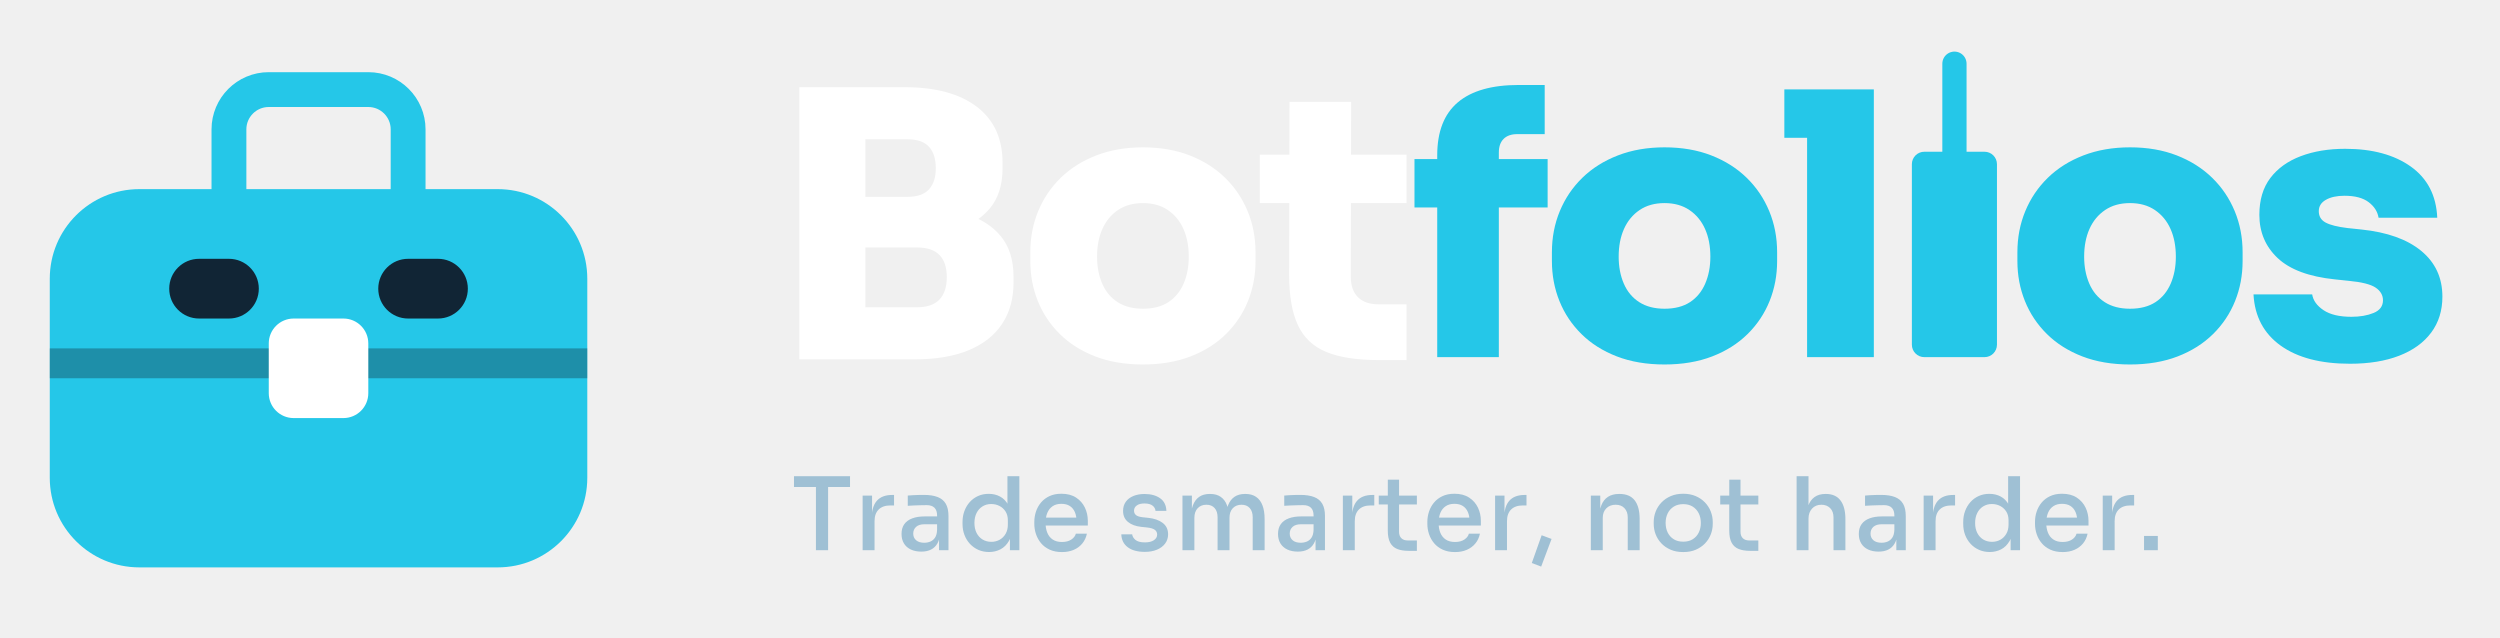
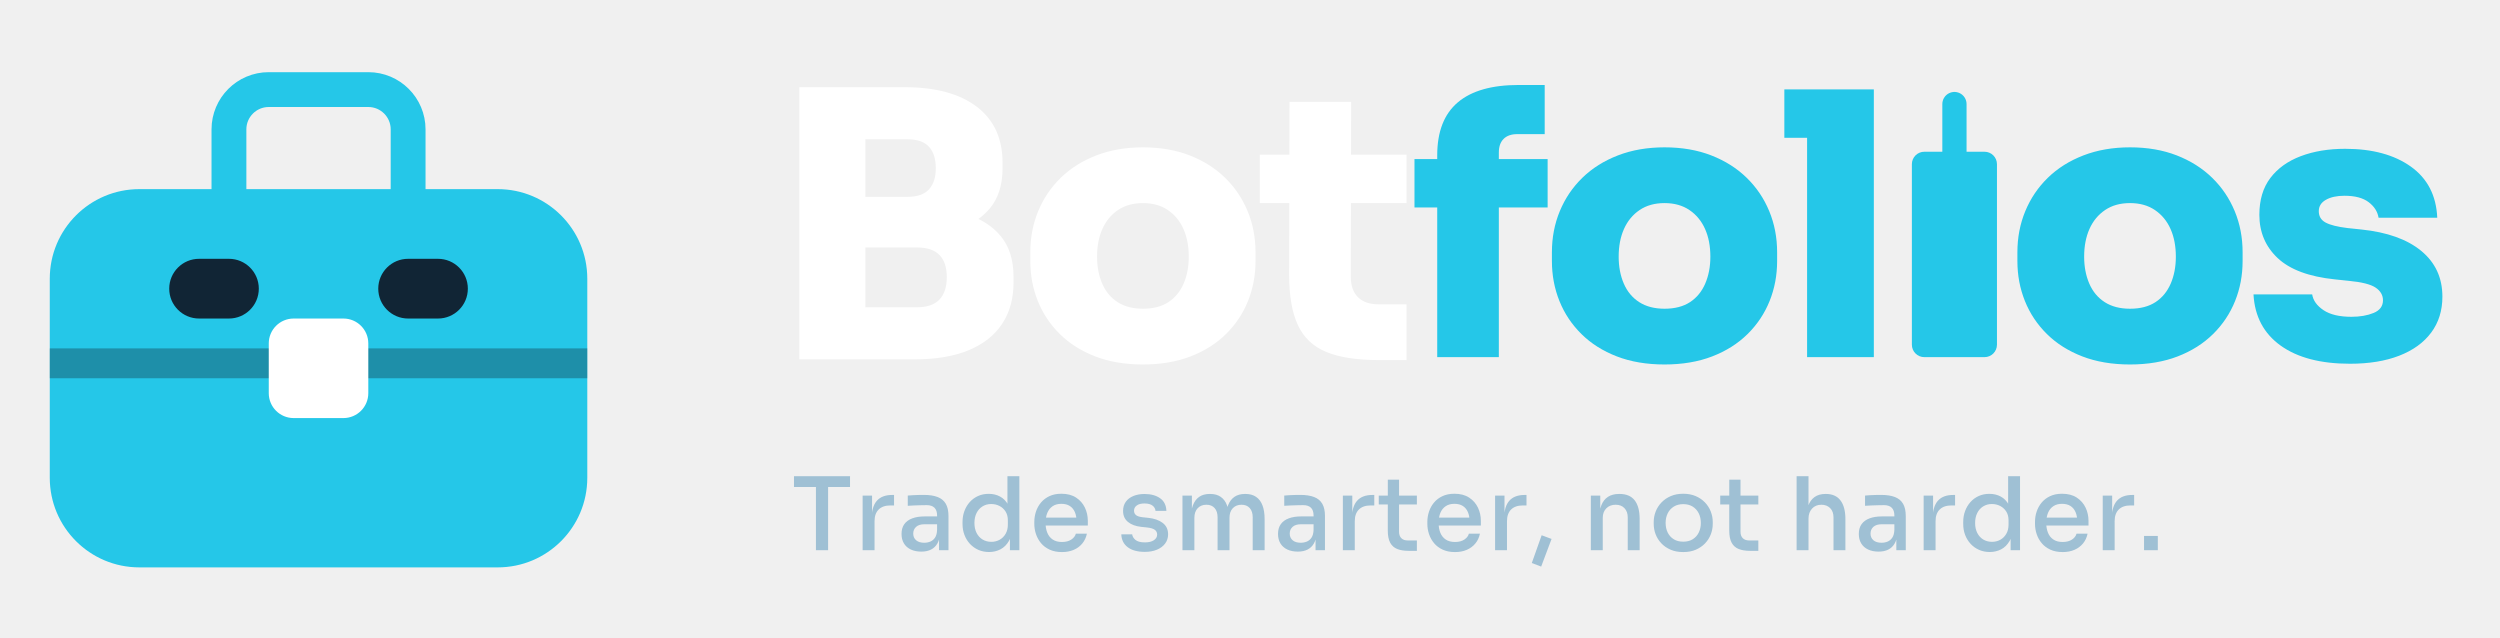
<svg xmlns="http://www.w3.org/2000/svg" viewBox="0 0 518 132" width="518" height="132">
  <g transform="scale(2.0625)">
    <path d="M23 19 V13 a4 4 0 0 1 4 -4 h10 a4 4 0 0 1 4 4 V19" fill="none" stroke="#25c7e8" stroke-width="3.5" stroke-linecap="round" />
    <rect x="5" y="19" width="54" height="38" rx="9" fill="#25c7e8" />
    <rect x="5" y="35" width="54" height="3" fill="#112535" opacity="0.35" />
    <rect x="17" y="26" width="9" height="6" rx="3" fill="#112535" />
    <rect x="38" y="26" width="9" height="6" rx="3" fill="#112535" />
    <rect x="27" y="32" width="10" height="10" rx="2.5" fill="#ffffff" />
  </g>
  <path d="M177.784 74.456V63.664H190.02Q193.136 63.664 194.656 62.068Q196.176 60.472 196.176 57.432Q196.176 54.392 194.656 52.834Q193.136 51.276 190.02 51.276H177.784V42.916H189.564Q195.416 42.916 200.052 44.322Q204.688 45.728 207.348 48.92Q210.008 52.112 210.008 57.432V58.496Q210.008 63.512 207.652 67.084Q205.296 70.656 200.736 72.556Q196.176 74.456 189.564 74.456ZM165.624 74.456V18.064H179.304V74.456ZM177.784 49.148V40.788H187.968Q191.084 40.788 192.49 39.23Q193.896 37.672 193.896 34.86Q193.896 31.972 192.49 30.414Q191.084 28.856 187.968 28.856H177.784V18.064H187.36Q197.088 18.064 202.408 22.13Q207.728 26.196 207.728 33.72V34.86Q207.728 40.104 205.03 43.258Q202.332 46.412 197.734 47.78Q193.136 49.148 187.36 49.148ZM236.812 75.52Q231.264 75.52 226.932 73.848Q222.6 72.176 219.598 69.212Q216.596 66.248 215.038 62.372Q213.48 58.496 213.48 54.088V52.264Q213.48 47.704 215.114 43.752Q216.748 39.8 219.788 36.836Q222.828 33.872 227.16 32.2Q231.492 30.528 236.812 30.528Q242.208 30.528 246.502 32.2Q250.796 33.872 253.836 36.836Q256.876 39.8 258.51 43.752Q260.144 47.704 260.144 52.264V54.088Q260.144 58.496 258.586 62.372Q257.028 66.248 254.026 69.212Q251.024 72.176 246.692 73.848Q242.36 75.52 236.812 75.52ZM236.812 63.968Q240.004 63.968 242.094 62.6Q244.184 61.232 245.248 58.762Q246.312 56.292 246.312 53.176Q246.312 49.908 245.21 47.438Q244.108 44.968 241.98 43.524Q239.852 42.08 236.812 42.08Q233.772 42.08 231.644 43.524Q229.516 44.968 228.414 47.438Q227.312 49.908 227.312 53.176Q227.312 56.292 228.376 58.762Q229.44 61.232 231.568 62.6Q233.696 63.968 236.812 63.968ZM285.732 74.608Q278.892 74.608 274.826 72.936Q270.76 71.264 268.936 67.388Q267.112 63.512 267.112 56.9L267.188 21.104H279.956L279.88 57.28Q279.88 60.092 281.362 61.574Q282.844 63.056 285.656 63.056H291.432V74.608ZM261.032 42.08V32.048H291.432V42.08Z" fill="#ffffff" />
  <path d="M297.792 74.0V32.2Q297.792 24.828 302.048 21.218Q306.304 17.608 314.664 17.608H320.06V27.792H314.36Q312.536 27.792 311.548 28.78Q310.56 29.768 310.56 31.592V74.0ZM293.08 42.992V32.96H320.668V42.992ZM344.888 75.52Q339.34 75.52 335.008 73.848Q330.676 72.176 327.674 69.212Q324.672 66.248 323.114 62.372Q321.556 58.496 321.556 54.088V52.264Q321.556 47.704 323.19 43.752Q324.824 39.8 327.864 36.836Q330.904 33.872 335.236 32.2Q339.568 30.528 344.888 30.528Q350.284 30.528 354.578 32.2Q358.872 33.872 361.912 36.836Q364.952 39.8 366.586 43.752Q368.22 47.704 368.22 52.264V54.088Q368.22 58.496 366.662 62.372Q365.104 66.248 362.102 69.212Q359.1 72.176 354.768 73.848Q350.436 75.52 344.888 75.52ZM344.888 63.968Q348.08 63.968 350.17 62.6Q352.26 61.232 353.324 58.762Q354.388 56.292 354.388 53.176Q354.388 49.908 353.286 47.438Q352.184 44.968 350.056 43.524Q347.928 42.08 344.888 42.08Q341.848 42.08 339.72 43.524Q337.592 44.968 336.49 47.438Q335.388 49.908 335.388 53.176Q335.388 56.292 336.452 58.762Q337.516 61.232 339.644 62.6Q341.772 63.968 344.888 63.968ZM374.428 74.0V18.52H388.26V74.0ZM369.716 28.552V18.52H388.26V28.552Z" fill="#25c7e8" />
-   <line x1="404.96" y1="13.20" x2="404.96" y2="32.20" stroke="#25c7e8" stroke-width="5.02" stroke-linecap="round" />
+   <line x1="404.96" y1="21.56" x2="404.96" y2="32.20" stroke="#25c7e8" stroke-width="5.02" stroke-linecap="round" />
  <rect x="396.14" y="31.44" width="17.63" height="42.56" rx="2.58" fill="#25c7e8" />
  <path d="M441.336 75.52Q435.788 75.52 431.456 73.848Q427.124 72.176 424.122 69.212Q421.12 66.248 419.562 62.372Q418.004 58.496 418.004 54.088V52.264Q418.004 47.704 419.638 43.752Q421.272 39.8 424.312 36.836Q427.352 33.872 431.684 32.2Q436.016 30.528 441.336 30.528Q446.732 30.528 451.026 32.2Q455.32 33.872 458.36 36.836Q461.4 39.8 463.034 43.752Q464.668 47.704 464.668 52.264V54.088Q464.668 58.496 463.11 62.372Q461.552 66.248 458.55 69.212Q455.548 72.176 451.216 73.848Q446.884 75.52 441.336 75.52ZM441.336 63.968Q444.528 63.968 446.618 62.6Q448.708 61.232 449.772 58.762Q450.836 56.292 450.836 53.176Q450.836 49.908 449.734 47.438Q448.632 44.968 446.504 43.524Q444.376 42.08 441.336 42.08Q438.296 42.08 436.168 43.524Q434.04 44.968 432.938 47.438Q431.836 49.908 431.836 53.176Q431.836 56.292 432.9 58.762Q433.964 61.232 436.092 62.6Q438.22 63.968 441.336 63.968ZM486.912 75.368Q477.792 75.368 472.548 71.606Q467.304 67.844 466.924 61.004H479.084Q479.388 62.904 481.44 64.272Q483.492 65.64 487.216 65.64Q489.876 65.64 491.814 64.842Q493.752 64.044 493.752 62.22Q493.752 60.624 492.232 59.598Q490.712 58.572 486.684 58.192L483.796 57.888Q475.74 57.052 471.94 53.48Q468.14 49.908 468.14 44.512Q468.14 39.876 470.42 36.874Q472.7 33.872 476.728 32.352Q480.756 30.832 485.924 30.832Q494.36 30.832 499.528 34.518Q504.696 38.204 505 45.12H492.84Q492.536 43.22 490.788 41.89Q489.04 40.56 485.772 40.56Q483.416 40.56 481.934 41.396Q480.452 42.232 480.452 43.752Q480.452 45.348 481.858 46.108Q483.264 46.868 486.38 47.248L489.268 47.552Q497.324 48.388 501.694 51.998Q506.064 55.608 506.064 61.46Q506.064 65.792 503.746 68.908Q501.428 72.024 497.134 73.696Q492.84 75.368 486.912 75.368Z" fill="#25c7e8" />
  <path d="M169.061 114.0V100.487H171.581V114.0ZM164.514 100.906V98.67H176.127V100.906ZM178.738 114.0V102.692H180.691V107.416H180.617Q180.617 104.965 181.683 103.76Q182.749 102.555 184.849 102.555H185.248V104.728H184.492Q182.911 104.728 182.058 105.571Q181.205 106.414 181.205 107.999V114.0ZM194.572 114.0V110.629H194.163V106.808Q194.163 105.742 193.622 105.204Q193.081 104.665 192.005 104.665Q191.417 104.665 190.703 104.686Q189.989 104.707 189.301 104.734Q188.614 104.76 188.089 104.802V102.681Q188.561 102.639 189.12 102.605Q189.679 102.571 190.275 102.558Q190.871 102.544 191.406 102.544Q193.144 102.544 194.276 102.983Q195.407 103.421 195.966 104.377Q196.525 105.332 196.525 106.918V114.0ZM190.897 114.294Q189.648 114.294 188.726 113.861Q187.805 113.428 187.301 112.606Q186.797 111.784 186.797 110.629Q186.797 109.406 187.372 108.606Q187.947 107.805 189.023 107.403Q190.099 107.002 191.58 107.002H194.425V108.629H191.517Q190.409 108.629 189.816 109.167Q189.222 109.706 189.222 110.561Q189.222 111.412 189.816 111.934Q190.409 112.457 191.517 112.457Q192.178 112.457 192.764 112.215Q193.349 111.974 193.735 111.399Q194.121 110.824 194.163 109.811L194.793 110.619Q194.688 111.816 194.215 112.63Q193.743 113.444 192.913 113.869Q192.084 114.294 190.897 114.294ZM204.937 114.378Q203.734 114.378 202.729 113.937Q201.724 113.496 200.983 112.701Q200.243 111.905 199.839 110.85Q199.435 109.795 199.435 108.566V108.157Q199.435 106.944 199.826 105.886Q200.217 104.828 200.933 104.028Q201.65 103.227 202.645 102.775Q203.64 102.324 204.858 102.324Q206.17 102.324 207.207 102.88Q208.244 103.437 208.882 104.582Q209.52 105.726 209.593 107.501L208.743 106.33V98.67H211.21V114.0H209.257V109.091H209.803Q209.73 110.913 209.047 112.089Q208.365 113.265 207.294 113.822Q206.223 114.378 204.937 114.378ZM205.399 112.267Q206.344 112.267 207.118 111.842Q207.892 111.417 208.36 110.611Q208.827 109.805 208.827 108.708V107.805Q208.827 106.729 208.349 105.981Q207.871 105.233 207.089 104.834Q206.307 104.434 205.383 104.434Q204.359 104.434 203.572 104.925Q202.784 105.416 202.343 106.296Q201.902 107.175 201.902 108.362Q201.902 109.548 202.351 110.43Q202.8 111.312 203.595 111.79Q204.391 112.267 205.399 112.267ZM220.042 114.388Q218.572 114.388 217.485 113.885Q216.398 113.38 215.7 112.543Q215.002 111.706 214.655 110.666Q214.309 109.627 214.309 108.54V108.151Q214.309 107.038 214.655 105.996Q215.002 104.954 215.697 104.122Q216.393 103.29 217.451 102.796Q218.508 102.303 219.916 102.303Q221.753 102.303 222.968 103.104Q224.184 103.904 224.79 105.177Q225.397 106.451 225.397 107.91V108.892H215.369V107.243H223.743L223.066 108.088Q223.066 106.944 222.716 106.12Q222.367 105.296 221.672 104.844Q220.976 104.392 219.916 104.392Q218.829 104.392 218.099 104.889Q217.369 105.385 217.004 106.269Q216.639 107.154 216.639 108.351Q216.639 109.49 216.999 110.383Q217.359 111.275 218.115 111.787Q218.871 112.299 220.042 112.299Q221.233 112.299 221.984 111.79Q222.735 111.281 222.913 110.582H225.202Q224.966 111.743 224.26 112.603Q223.554 113.465 222.48 113.927Q221.406 114.388 220.042 114.388ZM237.21 114.347Q234.927 114.347 233.659 113.378Q232.391 112.409 232.333 110.708H234.591Q234.643 111.328 235.25 111.855Q235.856 112.383 237.231 112.383Q238.423 112.383 239.093 111.926Q239.762 111.469 239.762 110.761Q239.762 110.131 239.263 109.769Q238.764 109.406 237.604 109.285L236.491 109.17Q234.738 108.986 233.719 108.149Q232.701 107.311 232.701 105.868Q232.701 104.744 233.268 103.962Q233.835 103.18 234.837 102.768Q235.84 102.356 237.142 102.356Q239.142 102.356 240.381 103.24Q241.62 104.125 241.673 105.847H239.415Q239.379 105.212 238.809 104.765Q238.239 104.319 237.132 104.319Q236.087 104.319 235.528 104.739Q234.969 105.159 234.969 105.815Q234.969 106.398 235.389 106.734Q235.809 107.07 236.764 107.175L237.877 107.29Q239.788 107.49 240.909 108.346Q242.03 109.201 242.03 110.708Q242.03 111.795 241.421 112.617Q240.812 113.438 239.728 113.892Q238.644 114.347 237.21 114.347ZM245.007 114.0V102.692H246.96V107.548H246.73Q246.73 105.868 247.165 104.713Q247.601 103.558 248.467 102.951Q249.333 102.345 250.646 102.345H250.751Q252.069 102.345 252.94 102.951Q253.812 103.558 254.24 104.713Q254.667 105.868 254.667 107.548H254.006Q254.006 105.868 254.45 104.713Q254.893 103.558 255.767 102.951Q256.642 102.345 257.954 102.345H258.059Q259.377 102.345 260.261 102.951Q261.146 103.558 261.587 104.713Q262.028 105.868 262.028 107.548V114.0H259.56V107.191Q259.56 105.968 258.949 105.275Q258.337 104.582 257.24 104.582Q256.111 104.582 255.431 105.306Q254.751 106.031 254.751 107.296V114.0H252.284V107.191Q252.284 105.968 251.672 105.275Q251.061 104.582 249.963 104.582Q248.835 104.582 248.155 105.306Q247.475 106.031 247.475 107.296V114.0ZM272.581 114.0V110.629H272.172V106.808Q272.172 105.742 271.631 105.204Q271.09 104.665 270.014 104.665Q269.426 104.665 268.712 104.686Q267.998 104.707 267.31 104.734Q266.623 104.76 266.097 104.802V102.681Q266.57 102.639 267.129 102.605Q267.688 102.571 268.284 102.558Q268.88 102.544 269.416 102.544Q271.153 102.544 272.285 102.983Q273.416 103.421 273.975 104.377Q274.534 105.332 274.534 106.918V114.0ZM268.906 114.294Q267.657 114.294 266.735 113.861Q265.814 113.428 265.31 112.606Q264.806 111.784 264.806 110.629Q264.806 109.406 265.381 108.606Q265.956 107.805 267.032 107.403Q268.108 107.002 269.589 107.002H272.434V108.629H269.526Q268.418 108.629 267.825 109.167Q267.231 109.706 267.231 110.561Q267.231 111.412 267.825 111.934Q268.418 112.457 269.526 112.457Q270.187 112.457 270.773 112.215Q271.358 111.974 271.744 111.399Q272.13 110.824 272.172 109.811L272.802 110.619Q272.697 111.816 272.224 112.63Q271.752 113.444 270.922 113.869Q270.093 114.294 268.906 114.294ZM278.241 114.0V102.692H280.194V107.416H280.121Q280.121 104.965 281.187 103.76Q282.252 102.555 284.352 102.555H284.751V104.728H283.995Q282.415 104.728 281.562 105.571Q280.709 106.414 280.709 107.999V114.0ZM291.892 114.136Q290.475 114.136 289.509 113.753Q288.543 113.37 288.047 112.449Q287.55 111.527 287.55 109.952L287.556 99.384H289.887L289.882 110.168Q289.882 111.039 290.354 111.511Q290.827 111.984 291.698 111.984H293.577V114.136ZM285.681 104.519V102.692H293.577V104.519ZM301.48 114.388Q300.01 114.388 298.923 113.885Q297.836 113.38 297.138 112.543Q296.44 111.706 296.093 110.666Q295.747 109.627 295.747 108.54V108.151Q295.747 107.038 296.093 105.996Q296.44 104.954 297.135 104.122Q297.831 103.29 298.889 102.796Q299.947 102.303 301.353 102.303Q303.191 102.303 304.406 103.104Q305.622 103.904 306.228 105.177Q306.835 106.451 306.835 107.91V108.892H296.807V107.243H305.181L304.504 108.088Q304.504 106.944 304.154 106.12Q303.805 105.296 303.11 104.844Q302.414 104.392 301.353 104.392Q300.267 104.392 299.537 104.889Q298.807 105.385 298.442 106.269Q298.078 107.154 298.078 108.351Q298.078 109.49 298.437 110.383Q298.797 111.275 299.553 111.787Q300.309 112.299 301.48 112.299Q302.671 112.299 303.422 111.79Q304.173 111.281 304.351 110.582H306.64Q306.404 111.743 305.698 112.603Q304.992 113.465 303.918 113.927Q302.845 114.388 301.48 114.388ZM309.781 114.0V102.692H311.733V107.416H311.66Q311.66 104.965 312.726 103.76Q313.792 102.555 315.892 102.555H316.291V104.728H315.535Q313.954 104.728 313.101 105.571Q312.248 106.414 312.248 107.999V114.0ZM319.331 117.397 317.389 116.656 319.431 110.903 321.484 111.669ZM329.623 114.0V102.692H331.576V107.543H331.345Q331.345 105.847 331.799 104.692Q332.253 103.537 333.174 102.941Q334.096 102.345 335.476 102.345H335.581Q337.666 102.345 338.7 103.665Q339.734 104.986 339.734 107.537V114.0H337.267V107.196Q337.267 106.02 336.597 105.301Q335.928 104.582 334.762 104.582Q333.565 104.582 332.828 105.324Q332.09 106.067 332.09 107.301V114.0ZM348.765 114.388Q347.279 114.388 346.145 113.895Q345.011 113.401 344.229 112.575Q343.447 111.748 343.048 110.708Q342.649 109.669 342.649 108.561V108.151Q342.649 107.033 343.061 105.981Q343.473 104.928 344.266 104.101Q345.058 103.274 346.192 102.789Q347.326 102.303 348.765 102.303Q350.209 102.303 351.34 102.789Q352.471 103.274 353.264 104.101Q354.057 104.928 354.469 105.981Q354.881 107.033 354.881 108.151V108.561Q354.881 109.669 354.482 110.708Q354.083 111.748 353.301 112.575Q352.519 113.401 351.385 113.895Q350.251 114.388 348.765 114.388ZM348.765 112.236Q349.93 112.236 350.744 111.724Q351.558 111.212 351.986 110.333Q352.414 109.454 352.414 108.356Q352.414 107.233 351.975 106.353Q351.537 105.474 350.72 104.965Q349.904 104.456 348.765 104.456Q347.641 104.456 346.817 104.965Q345.993 105.474 345.554 106.353Q345.116 107.233 345.116 108.356Q345.116 109.454 345.544 110.333Q345.972 111.212 346.788 111.724Q347.605 112.236 348.765 112.236ZM362.641 114.136Q361.224 114.136 360.258 113.753Q359.292 113.37 358.796 112.449Q358.3 111.527 358.3 109.952L358.305 99.384H360.636L360.631 110.168Q360.631 111.039 361.103 111.511Q361.576 111.984 362.447 111.984H364.327V114.136ZM356.431 104.519V102.692H364.327V104.519ZM372.256 114.0V98.67H374.723V107.721H374.219Q374.219 106.036 374.652 104.831Q375.085 103.626 375.975 102.986Q376.865 102.345 378.235 102.345H378.34Q380.325 102.345 381.346 103.686Q382.367 105.028 382.367 107.548V114.0H379.9V107.196Q379.9 105.973 379.204 105.277Q378.508 104.582 377.395 104.582Q376.188 104.582 375.455 105.38Q374.723 106.177 374.723 107.474V114.0ZM392.92 114.0V110.629H392.511V106.808Q392.511 105.742 391.97 105.204Q391.429 104.665 390.353 104.665Q389.765 104.665 389.051 104.686Q388.337 104.707 387.649 104.734Q386.962 104.76 386.437 104.802V102.681Q386.909 102.639 387.468 102.605Q388.027 102.571 388.623 102.558Q389.219 102.544 389.755 102.544Q391.492 102.544 392.624 102.983Q393.755 103.421 394.314 104.377Q394.873 105.332 394.873 106.918V114.0ZM389.245 114.294Q387.996 114.294 387.074 113.861Q386.153 113.428 385.649 112.606Q385.145 111.784 385.145 110.629Q385.145 109.406 385.72 108.606Q386.295 107.805 387.371 107.403Q388.447 107.002 389.928 107.002H392.773V108.629H389.865Q388.757 108.629 388.164 109.167Q387.571 109.706 387.571 110.561Q387.571 111.412 388.164 111.934Q388.757 112.457 389.865 112.457Q390.526 112.457 391.112 112.215Q391.697 111.974 392.083 111.399Q392.469 110.824 392.511 109.811L393.141 110.619Q393.036 111.816 392.563 112.63Q392.091 113.444 391.261 113.869Q390.432 114.294 389.245 114.294ZM398.581 114.0V102.692H400.534V107.416H400.46Q400.46 104.965 401.526 103.76Q402.592 102.555 404.692 102.555H405.091V104.728H404.335Q402.754 104.728 401.901 105.571Q401.048 106.414 401.048 107.999V114.0ZM412.279 114.378Q411.076 114.378 410.071 113.937Q409.066 113.496 408.325 112.701Q407.585 111.905 407.181 110.85Q406.777 109.795 406.777 108.566V108.157Q406.777 106.944 407.168 105.886Q407.559 104.828 408.275 104.028Q408.992 103.227 409.987 102.775Q410.982 102.324 412.2 102.324Q413.512 102.324 414.549 102.88Q415.586 103.437 416.224 104.582Q416.862 105.726 416.935 107.501L416.085 106.33V98.67H418.552V114.0H416.599V109.091H417.145Q417.072 110.913 416.389 112.089Q415.707 113.265 414.636 113.822Q413.565 114.378 412.279 114.378ZM412.741 112.267Q413.686 112.267 414.46 111.842Q415.234 111.417 415.702 110.611Q416.169 109.805 416.169 108.708V107.805Q416.169 106.729 415.691 105.981Q415.213 105.233 414.431 104.834Q413.649 104.434 412.725 104.434Q411.701 104.434 410.914 104.925Q410.126 105.416 409.685 106.296Q409.244 107.175 409.244 108.362Q409.244 109.548 409.693 110.43Q410.142 111.312 410.937 111.79Q411.733 112.267 412.741 112.267ZM427.384 114.388Q425.914 114.388 424.827 113.885Q423.74 113.38 423.042 112.543Q422.344 111.706 421.997 110.666Q421.651 109.627 421.651 108.54V108.151Q421.651 107.038 421.997 105.996Q422.344 104.954 423.039 104.122Q423.735 103.29 424.793 102.796Q425.851 102.303 427.258 102.303Q429.095 102.303 430.31 103.104Q431.526 103.904 432.132 105.177Q432.739 106.451 432.739 107.91V108.892H422.711V107.243H431.085L430.408 108.088Q430.408 106.944 430.058 106.12Q429.709 105.296 429.014 104.844Q428.318 104.392 427.258 104.392Q426.171 104.392 425.441 104.889Q424.711 105.385 424.346 106.269Q423.982 107.154 423.982 108.351Q423.982 109.49 424.341 110.383Q424.701 111.275 425.457 111.787Q426.213 112.299 427.384 112.299Q428.575 112.299 429.326 111.79Q430.077 111.281 430.255 110.582H432.544Q432.308 111.743 431.602 112.603Q430.896 113.465 429.822 113.927Q428.749 114.388 427.384 114.388ZM435.685 114.0V102.692H437.638V107.416H437.564Q437.564 104.965 438.63 103.76Q439.696 102.555 441.796 102.555H442.195V104.728H441.439Q439.858 104.728 439.005 105.571Q438.152 106.414 438.152 107.999V114.0ZM444.243 114.0V111.039H447.099V114.0Z" fill="#9fc0d4" />
</svg>
